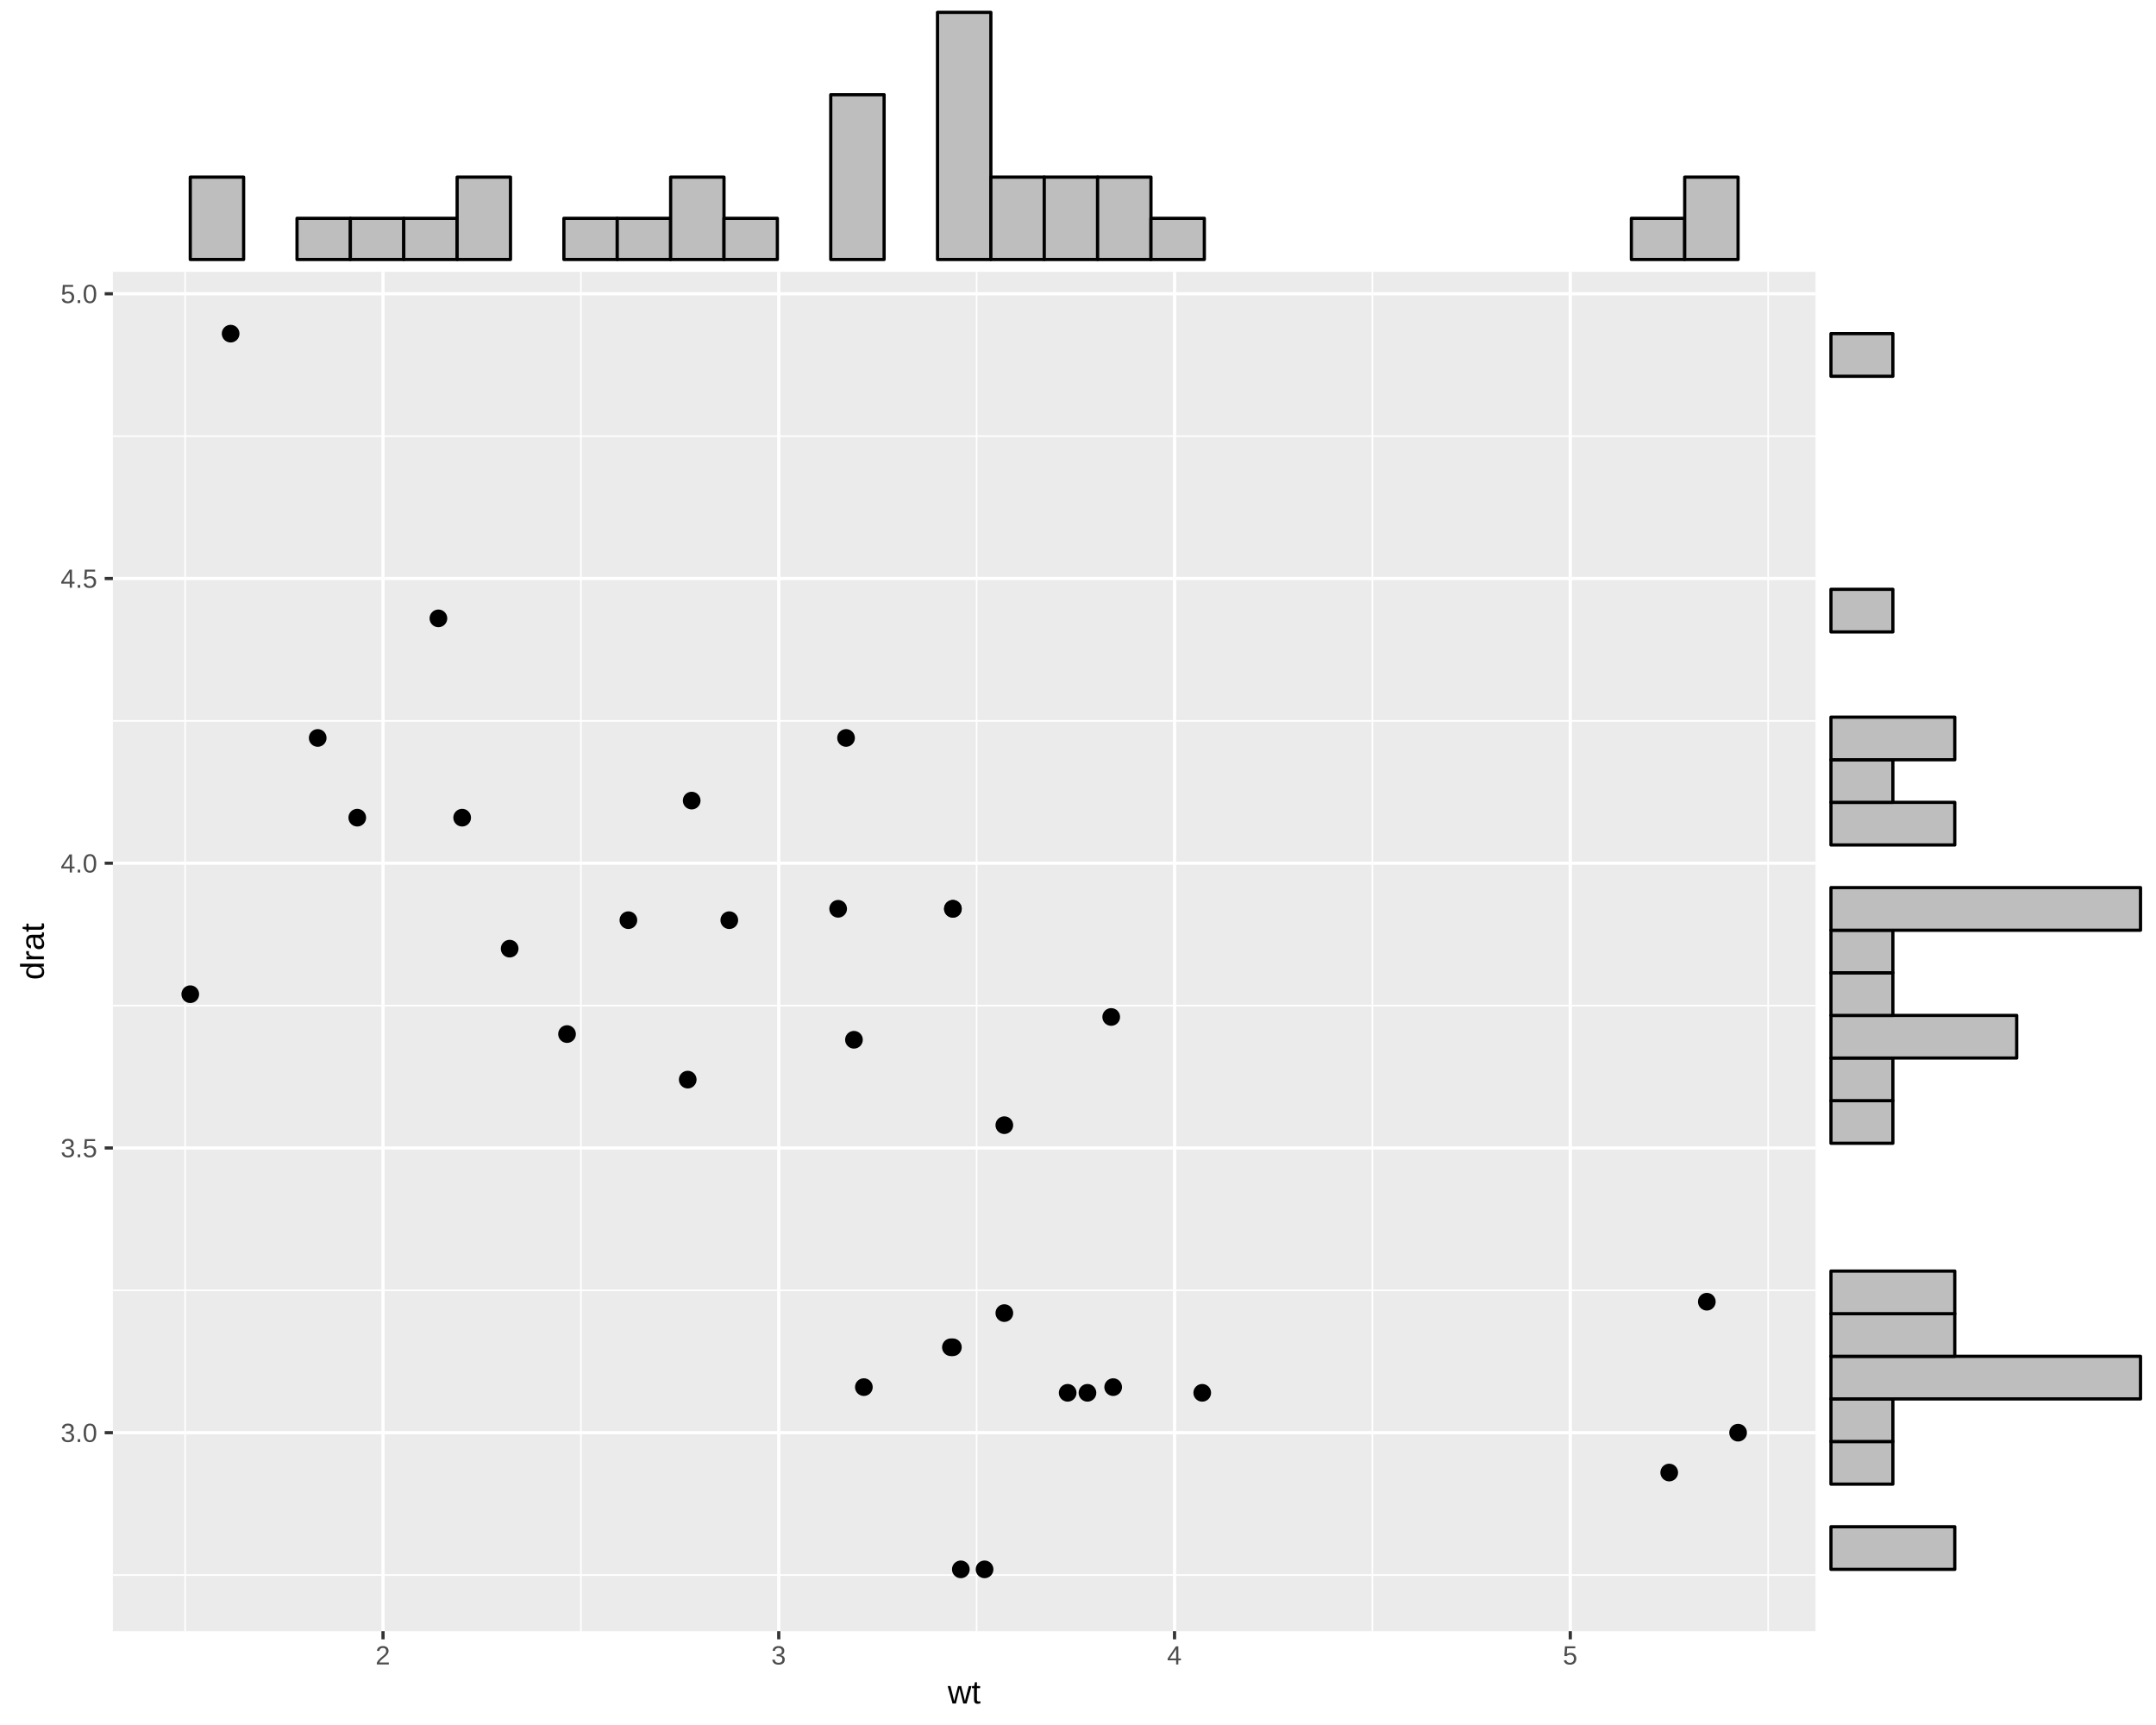
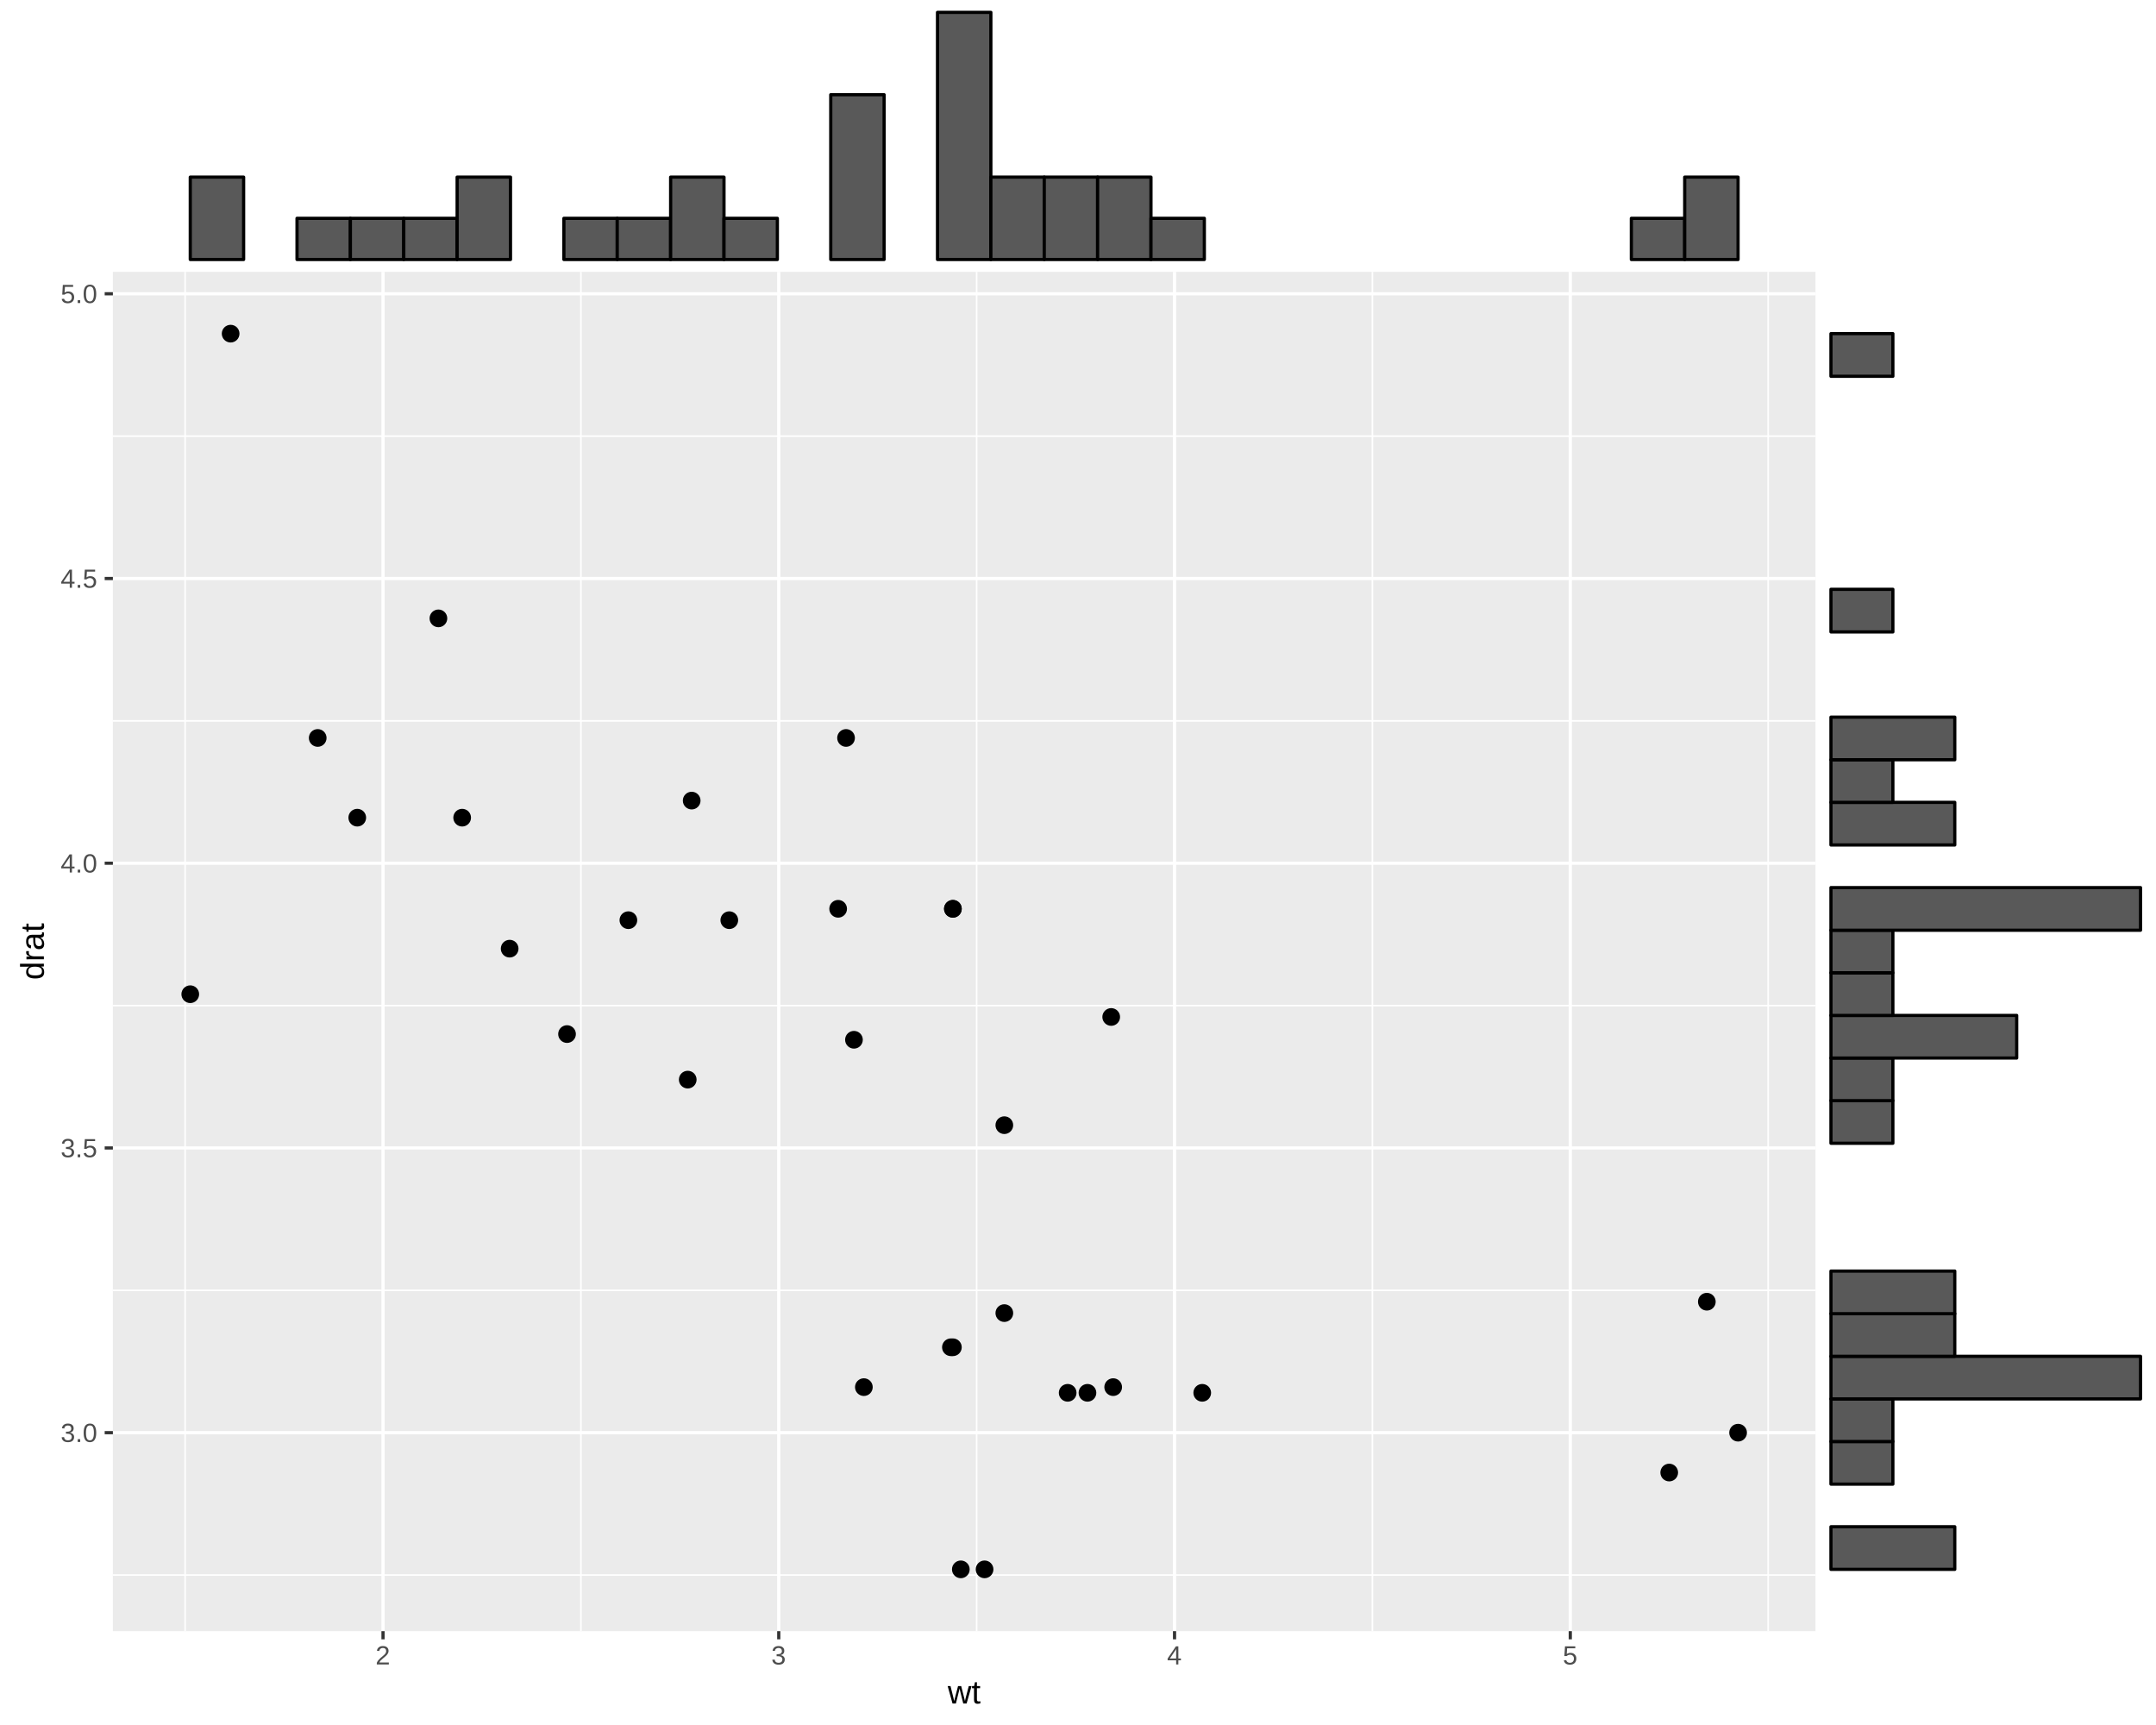
<svg xmlns="http://www.w3.org/2000/svg" viewBox="0 0 720.00 576.00">
  <defs>
    <style type="text/css">
    line, polyline, path, rect, circle {
      fill: none;
      stroke: #000000;
      stroke-linecap: round;
      stroke-linejoin: round;
      stroke-miterlimit: 10.00;
    }
  </style>
  </defs>
  <rect width="100%" height="100%" style="stroke: none; fill: #FFFFFF;" />
  <defs>
    <clipPath id="cpMHw2MDYuMjgzfDU3Nnw5MC43NzY0">
      <rect x="0.00" y="90.78" width="606.28" height="485.22" />
    </clipPath>
  </defs>
  <rect x="-0.00" y="90.78" width="606.28" height="485.22" style="stroke-width: 1.07; stroke: #FFFFFF; fill: #FFFFFF;" clip-path="url(#cpMHw2MDYuMjgzfDU3Nnw5MC43NzY0)" />
  <defs>
    <clipPath id="cpMHw3MjB8NTc2fDA=">
      <rect x="0.00" y="0.00" width="720.00" height="576.00" />
    </clipPath>
  </defs>
  <defs>
    <clipPath id="cpMzcuNjk2M3w2MDYuMjgzfDU0NC42NTl8OTAuNzc2NA==">
      <rect x="37.70" y="90.78" width="568.59" height="453.88" />
    </clipPath>
  </defs>
  <rect x="37.70" y="90.78" width="568.59" height="453.88" style="stroke-width: 1.07; stroke: none; fill: #EBEBEB;" clip-path="url(#cpMzcuNjk2M3w2MDYuMjgzfDU0NC42NTl8OTAuNzc2NA==)" />
  <polyline points="37.70,525.93 606.28,525.93 " style="stroke-width: 0.53; stroke: #FFFFFF; stroke-linecap: butt;" clip-path="url(#cpMzcuNjk2M3w2MDYuMjgzfDU0NC42NTl8OTAuNzc2NA==)" />
  <polyline points="37.70,430.86 606.28,430.86 " style="stroke-width: 0.53; stroke: #FFFFFF; stroke-linecap: butt;" clip-path="url(#cpMzcuNjk2M3w2MDYuMjgzfDU0NC42NTl8OTAuNzc2NA==)" />
  <polyline points="37.70,335.78 606.28,335.78 " style="stroke-width: 0.53; stroke: #FFFFFF; stroke-linecap: butt;" clip-path="url(#cpMzcuNjk2M3w2MDYuMjgzfDU0NC42NTl8OTAuNzc2NA==)" />
  <polyline points="37.70,240.71 606.28,240.71 " style="stroke-width: 0.53; stroke: #FFFFFF; stroke-linecap: butt;" clip-path="url(#cpMzcuNjk2M3w2MDYuMjgzfDU0NC42NTl8OTAuNzc2NA==)" />
  <polyline points="37.70,145.63 606.28,145.63 " style="stroke-width: 0.53; stroke: #FFFFFF; stroke-linecap: butt;" clip-path="url(#cpMzcuNjk2M3w2MDYuMjgzfDU0NC42NTl8OTAuNzc2NA==)" />
  <polyline points="61.82,544.66 61.82,90.78 " style="stroke-width: 0.53; stroke: #FFFFFF; stroke-linecap: butt;" clip-path="url(#cpMzcuNjk2M3w2MDYuMjgzfDU0NC42NTl8OTAuNzc2NA==)" />
  <polyline points="193.99,544.66 193.99,90.78 " style="stroke-width: 0.53; stroke: #FFFFFF; stroke-linecap: butt;" clip-path="url(#cpMzcuNjk2M3w2MDYuMjgzfDU0NC42NTl8OTAuNzc2NA==)" />
  <polyline points="326.15,544.66 326.15,90.78 " style="stroke-width: 0.53; stroke: #FFFFFF; stroke-linecap: butt;" clip-path="url(#cpMzcuNjk2M3w2MDYuMjgzfDU0NC42NTl8OTAuNzc2NA==)" />
  <polyline points="458.32,544.66 458.32,90.78 " style="stroke-width: 0.53; stroke: #FFFFFF; stroke-linecap: butt;" clip-path="url(#cpMzcuNjk2M3w2MDYuMjgzfDU0NC42NTl8OTAuNzc2NA==)" />
  <polyline points="590.48,544.66 590.48,90.78 " style="stroke-width: 0.53; stroke: #FFFFFF; stroke-linecap: butt;" clip-path="url(#cpMzcuNjk2M3w2MDYuMjgzfDU0NC42NTl8OTAuNzc2NA==)" />
  <polyline points="37.70,478.39 606.28,478.39 " style="stroke-width: 1.07; stroke: #FFFFFF; stroke-linecap: butt;" clip-path="url(#cpMzcuNjk2M3w2MDYuMjgzfDU0NC42NTl8OTAuNzc2NA==)" />
  <polyline points="37.70,383.32 606.28,383.32 " style="stroke-width: 1.07; stroke: #FFFFFF; stroke-linecap: butt;" clip-path="url(#cpMzcuNjk2M3w2MDYuMjgzfDU0NC42NTl8OTAuNzc2NA==)" />
  <polyline points="37.70,288.24 606.28,288.24 " style="stroke-width: 1.07; stroke: #FFFFFF; stroke-linecap: butt;" clip-path="url(#cpMzcuNjk2M3w2MDYuMjgzfDU0NC42NTl8OTAuNzc2NA==)" />
  <polyline points="37.70,193.17 606.28,193.17 " style="stroke-width: 1.07; stroke: #FFFFFF; stroke-linecap: butt;" clip-path="url(#cpMzcuNjk2M3w2MDYuMjgzfDU0NC42NTl8OTAuNzc2NA==)" />
  <polyline points="37.70,98.10 606.28,98.10 " style="stroke-width: 1.07; stroke: #FFFFFF; stroke-linecap: butt;" clip-path="url(#cpMzcuNjk2M3w2MDYuMjgzfDU0NC42NTl8OTAuNzc2NA==)" />
  <polyline points="127.91,544.66 127.91,90.78 " style="stroke-width: 1.07; stroke: #FFFFFF; stroke-linecap: butt;" clip-path="url(#cpMzcuNjk2M3w2MDYuMjgzfDU0NC42NTl8OTAuNzc2NA==)" />
  <polyline points="260.07,544.66 260.07,90.78 " style="stroke-width: 1.07; stroke: #FFFFFF; stroke-linecap: butt;" clip-path="url(#cpMzcuNjk2M3w2MDYuMjgzfDU0NC42NTl8OTAuNzc2NA==)" />
  <polyline points="392.24,544.66 392.24,90.78 " style="stroke-width: 1.07; stroke: #FFFFFF; stroke-linecap: butt;" clip-path="url(#cpMzcuNjk2M3w2MDYuMjgzfDU0NC42NTl8OTAuNzc2NA==)" />
  <polyline points="524.40,544.66 524.40,90.78 " style="stroke-width: 1.07; stroke: #FFFFFF; stroke-linecap: butt;" clip-path="url(#cpMzcuNjk2M3w2MDYuMjgzfDU0NC42NTl8OTAuNzc2NA==)" />
  <circle cx="209.85" cy="307.26" r="1.95pt" style="stroke-width: 0.71; fill: #000000;" clip-path="url(#cpMzcuNjk2M3w2MDYuMjgzfDU0NC42NTl8OTAuNzc2NA==)" />
  <circle cx="243.55" cy="307.26" r="1.95pt" style="stroke-width: 0.71; fill: #000000;" clip-path="url(#cpMzcuNjk2M3w2MDYuMjgzfDU0NC42NTl8OTAuNzc2NA==)" />
  <circle cx="170.20" cy="316.77" r="1.95pt" style="stroke-width: 0.71; fill: #000000;" clip-path="url(#cpMzcuNjk2M3w2MDYuMjgzfDU0NC42NTl8OTAuNzc2NA==)" />
  <circle cx="288.49" cy="463.18" r="1.95pt" style="stroke-width: 0.71; fill: #000000;" clip-path="url(#cpMzcuNjk2M3w2MDYuMjgzfDU0NC42NTl8OTAuNzc2NA==)" />
  <circle cx="318.22" cy="449.87" r="1.95pt" style="stroke-width: 0.71; fill: #000000;" clip-path="url(#cpMzcuNjk2M3w2MDYuMjgzfDU0NC42NTl8OTAuNzc2NA==)" />
  <circle cx="320.87" cy="524.03" r="1.95pt" style="stroke-width: 0.71; fill: #000000;" clip-path="url(#cpMzcuNjk2M3w2MDYuMjgzfDU0NC42NTl8OTAuNzc2NA==)" />
  <circle cx="335.40" cy="438.46" r="1.95pt" style="stroke-width: 0.71; fill: #000000;" clip-path="url(#cpMzcuNjk2M3w2MDYuMjgzfDU0NC42NTl8OTAuNzc2NA==)" />
  <circle cx="285.18" cy="347.19" r="1.95pt" style="stroke-width: 0.71; fill: #000000;" clip-path="url(#cpMzcuNjk2M3w2MDYuMjgzfDU0NC42NTl8OTAuNzc2NA==)" />
  <circle cx="279.90" cy="303.46" r="1.95pt" style="stroke-width: 0.71; fill: #000000;" clip-path="url(#cpMzcuNjk2M3w2MDYuMjgzfDU0NC42NTl8OTAuNzc2NA==)" />
  <circle cx="318.22" cy="303.46" r="1.95pt" style="stroke-width: 0.71; fill: #000000;" clip-path="url(#cpMzcuNjk2M3w2MDYuMjgzfDU0NC42NTl8OTAuNzc2NA==)" />
  <circle cx="318.22" cy="303.46" r="1.95pt" style="stroke-width: 0.71; fill: #000000;" clip-path="url(#cpMzcuNjk2M3w2MDYuMjgzfDU0NC42NTl8OTAuNzc2NA==)" />
  <circle cx="401.49" cy="465.08" r="1.95pt" style="stroke-width: 0.71; fill: #000000;" clip-path="url(#cpMzcuNjk2M3w2MDYuMjgzfDU0NC42NTl8OTAuNzc2NA==)" />
  <circle cx="356.55" cy="465.08" r="1.95pt" style="stroke-width: 0.71; fill: #000000;" clip-path="url(#cpMzcuNjk2M3w2MDYuMjgzfDU0NC42NTl8OTAuNzc2NA==)" />
  <circle cx="363.16" cy="465.08" r="1.95pt" style="stroke-width: 0.71; fill: #000000;" clip-path="url(#cpMzcuNjk2M3w2MDYuMjgzfDU0NC42NTl8OTAuNzc2NA==)" />
  <circle cx="557.44" cy="491.70" r="1.95pt" style="stroke-width: 0.71; fill: #000000;" clip-path="url(#cpMzcuNjk2M3w2MDYuMjgzfDU0NC42NTl8OTAuNzc2NA==)" />
  <circle cx="580.44" cy="478.39" r="1.95pt" style="stroke-width: 0.71; fill: #000000;" clip-path="url(#cpMzcuNjk2M3w2MDYuMjgzfDU0NC42NTl8OTAuNzc2NA==)" />
  <circle cx="570.00" cy="434.66" r="1.95pt" style="stroke-width: 0.71; fill: #000000;" clip-path="url(#cpMzcuNjk2M3w2MDYuMjgzfDU0NC42NTl8OTAuNzc2NA==)" />
  <circle cx="154.34" cy="273.03" r="1.95pt" style="stroke-width: 0.71; fill: #000000;" clip-path="url(#cpMzcuNjk2M3w2MDYuMjgzfDU0NC42NTl8OTAuNzc2NA==)" />
  <circle cx="77.02" cy="111.41" r="1.95pt" style="stroke-width: 0.71; fill: #000000;" clip-path="url(#cpMzcuNjk2M3w2MDYuMjgzfDU0NC42NTl8OTAuNzc2NA==)" />
  <circle cx="106.10" cy="246.41" r="1.95pt" style="stroke-width: 0.71; fill: #000000;" clip-path="url(#cpMzcuNjk2M3w2MDYuMjgzfDU0NC42NTl8OTAuNzc2NA==)" />
  <circle cx="189.36" cy="345.29" r="1.95pt" style="stroke-width: 0.71; fill: #000000;" clip-path="url(#cpMzcuNjk2M3w2MDYuMjgzfDU0NC42NTl8OTAuNzc2NA==)" />
  <circle cx="328.80" cy="524.03" r="1.95pt" style="stroke-width: 0.71; fill: #000000;" clip-path="url(#cpMzcuNjk2M3w2MDYuMjgzfDU0NC42NTl8OTAuNzc2NA==)" />
  <circle cx="317.56" cy="449.87" r="1.95pt" style="stroke-width: 0.71; fill: #000000;" clip-path="url(#cpMzcuNjk2M3w2MDYuMjgzfDU0NC42NTl8OTAuNzc2NA==)" />
  <circle cx="371.09" cy="339.58" r="1.95pt" style="stroke-width: 0.71; fill: #000000;" clip-path="url(#cpMzcuNjk2M3w2MDYuMjgzfDU0NC42NTl8OTAuNzc2NA==)" />
  <circle cx="371.75" cy="463.18" r="1.95pt" style="stroke-width: 0.71; fill: #000000;" clip-path="url(#cpMzcuNjk2M3w2MDYuMjgzfDU0NC42NTl8OTAuNzc2NA==)" />
  <circle cx="119.31" cy="273.03" r="1.95pt" style="stroke-width: 0.71; fill: #000000;" clip-path="url(#cpMzcuNjk2M3w2MDYuMjgzfDU0NC42NTl8OTAuNzc2NA==)" />
  <circle cx="146.41" cy="206.48" r="1.95pt" style="stroke-width: 0.71; fill: #000000;" clip-path="url(#cpMzcuNjk2M3w2MDYuMjgzfDU0NC42NTl8OTAuNzc2NA==)" />
  <circle cx="63.54" cy="331.98" r="1.95pt" style="stroke-width: 0.71; fill: #000000;" clip-path="url(#cpMzcuNjk2M3w2MDYuMjgzfDU0NC42NTl8OTAuNzc2NA==)" />
  <circle cx="282.54" cy="246.41" r="1.95pt" style="stroke-width: 0.71; fill: #000000;" clip-path="url(#cpMzcuNjk2M3w2MDYuMjgzfDU0NC42NTl8OTAuNzc2NA==)" />
  <circle cx="229.67" cy="360.50" r="1.95pt" style="stroke-width: 0.71; fill: #000000;" clip-path="url(#cpMzcuNjk2M3w2MDYuMjgzfDU0NC42NTl8OTAuNzc2NA==)" />
  <circle cx="335.40" cy="375.71" r="1.95pt" style="stroke-width: 0.71; fill: #000000;" clip-path="url(#cpMzcuNjk2M3w2MDYuMjgzfDU0NC42NTl8OTAuNzc2NA==)" />
  <circle cx="230.99" cy="267.33" r="1.95pt" style="stroke-width: 0.71; fill: #000000;" clip-path="url(#cpMzcuNjk2M3w2MDYuMjgzfDU0NC42NTl8OTAuNzc2NA==)" />
  <defs>
    <clipPath id="cpMHw3MjB8NTc2fDA=">
      <rect x="0.00" y="0.00" width="720.00" height="576.00" />
    </clipPath>
  </defs>
  <g clip-path="url(#cpMHw3MjB8NTc2fDA=)">
    <text x="20.25" y="481.49" style="font-size: 8.80px; fill: #4D4D4D; font-family: Liberation Sans;" textLength="12.51px" lengthAdjust="spacingAndGlyphs">3.0</text>
  </g>
  <g clip-path="url(#cpMHw3MjB8NTc2fDA=)">
    <text x="20.25" y="386.41" style="font-size: 8.80px; fill: #4D4D4D; font-family: Liberation Sans;" textLength="12.51px" lengthAdjust="spacingAndGlyphs">3.5</text>
  </g>
  <g clip-path="url(#cpMHw3MjB8NTc2fDA=)">
    <text x="20.25" y="291.34" style="font-size: 8.80px; fill: #4D4D4D; font-family: Liberation Sans;" textLength="12.51px" lengthAdjust="spacingAndGlyphs">4.0</text>
  </g>
  <g clip-path="url(#cpMHw3MjB8NTc2fDA=)">
    <text x="20.25" y="196.26" style="font-size: 8.80px; fill: #4D4D4D; font-family: Liberation Sans;" textLength="12.51px" lengthAdjust="spacingAndGlyphs">4.5</text>
  </g>
  <g clip-path="url(#cpMHw3MjB8NTc2fDA=)">
    <text x="20.25" y="101.19" style="font-size: 8.80px; fill: #4D4D4D; font-family: Liberation Sans;" textLength="12.51px" lengthAdjust="spacingAndGlyphs">5.0</text>
  </g>
  <polyline points="34.96,478.39 37.70,478.39 " style="stroke-width: 1.07; stroke: #333333; stroke-linecap: butt;" clip-path="url(#cpMHw3MjB8NTc2fDA=)" />
  <polyline points="34.96,383.32 37.70,383.32 " style="stroke-width: 1.07; stroke: #333333; stroke-linecap: butt;" clip-path="url(#cpMHw3MjB8NTc2fDA=)" />
  <polyline points="34.96,288.24 37.70,288.24 " style="stroke-width: 1.07; stroke: #333333; stroke-linecap: butt;" clip-path="url(#cpMHw3MjB8NTc2fDA=)" />
  <polyline points="34.96,193.17 37.70,193.17 " style="stroke-width: 1.07; stroke: #333333; stroke-linecap: butt;" clip-path="url(#cpMHw3MjB8NTc2fDA=)" />
  <polyline points="34.96,98.10 37.70,98.10 " style="stroke-width: 1.07; stroke: #333333; stroke-linecap: butt;" clip-path="url(#cpMHw3MjB8NTc2fDA=)" />
  <polyline points="127.91,547.40 127.91,544.66 " style="stroke-width: 1.07; stroke: #333333; stroke-linecap: butt;" clip-path="url(#cpMHw3MjB8NTc2fDA=)" />
  <polyline points="260.07,547.40 260.07,544.66 " style="stroke-width: 1.07; stroke: #333333; stroke-linecap: butt;" clip-path="url(#cpMHw3MjB8NTc2fDA=)" />
  <polyline points="392.24,547.40 392.24,544.66 " style="stroke-width: 1.07; stroke: #333333; stroke-linecap: butt;" clip-path="url(#cpMHw3MjB8NTc2fDA=)" />
  <polyline points="524.40,547.40 524.40,544.66 " style="stroke-width: 1.07; stroke: #333333; stroke-linecap: butt;" clip-path="url(#cpMHw3MjB8NTc2fDA=)" />
  <g clip-path="url(#cpMHw3MjB8NTc2fDA=)">
    <text x="125.40" y="555.78" style="font-size: 8.80px; fill: #4D4D4D; font-family: Liberation Sans;" textLength="5.01px" lengthAdjust="spacingAndGlyphs">2</text>
  </g>
  <g clip-path="url(#cpMHw3MjB8NTc2fDA=)">
    <text x="257.57" y="555.78" style="font-size: 8.80px; fill: #4D4D4D; font-family: Liberation Sans;" textLength="5.01px" lengthAdjust="spacingAndGlyphs">3</text>
  </g>
  <g clip-path="url(#cpMHw3MjB8NTc2fDA=)">
    <text x="389.73" y="555.78" style="font-size: 8.80px; fill: #4D4D4D; font-family: Liberation Sans;" textLength="5.01px" lengthAdjust="spacingAndGlyphs">4</text>
  </g>
  <g clip-path="url(#cpMHw3MjB8NTc2fDA=)">
    <text x="521.90" y="555.78" style="font-size: 8.80px; fill: #4D4D4D; font-family: Liberation Sans;" textLength="5.01px" lengthAdjust="spacingAndGlyphs">5</text>
  </g>
  <g clip-path="url(#cpMHw3MjB8NTc2fDA=)">
    <text x="316.49" y="568.82" style="font-size: 11.00px; font-family: Liberation Sans;" textLength="11.00px" lengthAdjust="spacingAndGlyphs">wt</text>
  </g>
  <g clip-path="url(#cpMHw3MjB8NTc2fDA=)">
    <text transform="translate(14.65,327.19) rotate(-90)" style="font-size: 11.00px; font-family: Liberation Sans;" textLength="18.95px" lengthAdjust="spacingAndGlyphs">drat</text>
  </g>
  <defs>
    <clipPath id="cpMzcuNjk2M3w2MDYuMjgzfDkwLjc3NjR8MA==">
      <rect x="37.70" y="0.00" width="568.59" height="90.78" />
    </clipPath>
  </defs>
-   <rect x="63.54" y="59.14" width="17.82" height="27.51" style="stroke-width: 1.07; stroke-linecap: butt; fill: #BEBEBE;" clip-path="url(#cpMzcuNjk2M3w2MDYuMjgzfDkwLjc3NjR8MA==)" />
-   <rect x="81.37" y="86.65" width="17.82" height="0.00" style="stroke-width: 1.07; stroke-linecap: butt; fill: #BEBEBE;" clip-path="url(#cpMzcuNjk2M3w2MDYuMjgzfDkwLjc3NjR8MA==)" />
-   <rect x="99.19" y="72.90" width="17.82" height="13.75" style="stroke-width: 1.07; stroke-linecap: butt; fill: #BEBEBE;" clip-path="url(#cpMzcuNjk2M3w2MDYuMjgzfDkwLjc3NjR8MA==)" />
-   <rect x="117.01" y="72.90" width="17.82" height="13.75" style="stroke-width: 1.07; stroke-linecap: butt; fill: #BEBEBE;" clip-path="url(#cpMzcuNjk2M3w2MDYuMjgzfDkwLjc3NjR8MA==)" />
-   <rect x="134.84" y="72.90" width="17.82" height="13.75" style="stroke-width: 1.07; stroke-linecap: butt; fill: #BEBEBE;" clip-path="url(#cpMzcuNjk2M3w2MDYuMjgzfDkwLjc3NjR8MA==)" />
-   <rect x="152.66" y="59.14" width="17.82" height="27.51" style="stroke-width: 1.07; stroke-linecap: butt; fill: #BEBEBE;" clip-path="url(#cpMzcuNjk2M3w2MDYuMjgzfDkwLjc3NjR8MA==)" />
-   <rect x="170.49" y="86.65" width="17.82" height="0.00" style="stroke-width: 1.07; stroke-linecap: butt; fill: #BEBEBE;" clip-path="url(#cpMzcuNjk2M3w2MDYuMjgzfDkwLjc3NjR8MA==)" />
-   <rect x="188.31" y="72.90" width="17.82" height="13.75" style="stroke-width: 1.07; stroke-linecap: butt; fill: #BEBEBE;" clip-path="url(#cpMzcuNjk2M3w2MDYuMjgzfDkwLjc3NjR8MA==)" />
-   <rect x="206.13" y="72.90" width="17.82" height="13.75" style="stroke-width: 1.07; stroke-linecap: butt; fill: #BEBEBE;" clip-path="url(#cpMzcuNjk2M3w2MDYuMjgzfDkwLjc3NjR8MA==)" />
-   <rect x="223.96" y="59.14" width="17.82" height="27.51" style="stroke-width: 1.07; stroke-linecap: butt; fill: #BEBEBE;" clip-path="url(#cpMzcuNjk2M3w2MDYuMjgzfDkwLjc3NjR8MA==)" />
-   <rect x="241.78" y="72.90" width="17.82" height="13.75" style="stroke-width: 1.07; stroke-linecap: butt; fill: #BEBEBE;" clip-path="url(#cpMzcuNjk2M3w2MDYuMjgzfDkwLjc3NjR8MA==)" />
-   <rect x="259.61" y="86.65" width="17.82" height="0.00" style="stroke-width: 1.07; stroke-linecap: butt; fill: #BEBEBE;" clip-path="url(#cpMzcuNjk2M3w2MDYuMjgzfDkwLjc3NjR8MA==)" />
-   <rect x="277.43" y="31.63" width="17.82" height="55.02" style="stroke-width: 1.07; stroke-linecap: butt; fill: #BEBEBE;" clip-path="url(#cpMzcuNjk2M3w2MDYuMjgzfDkwLjc3NjR8MA==)" />
-   <rect x="295.25" y="86.65" width="17.82" height="0.00" style="stroke-width: 1.07; stroke-linecap: butt; fill: #BEBEBE;" clip-path="url(#cpMzcuNjk2M3w2MDYuMjgzfDkwLjc3NjR8MA==)" />
-   <rect x="313.08" y="4.13" width="17.82" height="82.52" style="stroke-width: 1.07; stroke-linecap: butt; fill: #BEBEBE;" clip-path="url(#cpMzcuNjk2M3w2MDYuMjgzfDkwLjc3NjR8MA==)" />
-   <rect x="330.90" y="59.14" width="17.82" height="27.51" style="stroke-width: 1.07; stroke-linecap: butt; fill: #BEBEBE;" clip-path="url(#cpMzcuNjk2M3w2MDYuMjgzfDkwLjc3NjR8MA==)" />
-   <rect x="348.73" y="59.14" width="17.82" height="27.51" style="stroke-width: 1.07; stroke-linecap: butt; fill: #BEBEBE;" clip-path="url(#cpMzcuNjk2M3w2MDYuMjgzfDkwLjc3NjR8MA==)" />
-   <rect x="366.55" y="59.14" width="17.82" height="27.51" style="stroke-width: 1.07; stroke-linecap: butt; fill: #BEBEBE;" clip-path="url(#cpMzcuNjk2M3w2MDYuMjgzfDkwLjc3NjR8MA==)" />
-   <rect x="384.37" y="72.90" width="17.82" height="13.75" style="stroke-width: 1.07; stroke-linecap: butt; fill: #BEBEBE;" clip-path="url(#cpMzcuNjk2M3w2MDYuMjgzfDkwLjc3NjR8MA==)" />
-   <rect x="402.20" y="86.65" width="17.82" height="0.00" style="stroke-width: 1.07; stroke-linecap: butt; fill: #BEBEBE;" clip-path="url(#cpMzcuNjk2M3w2MDYuMjgzfDkwLjc3NjR8MA==)" />
-   <rect x="420.02" y="86.65" width="17.82" height="0.00" style="stroke-width: 1.07; stroke-linecap: butt; fill: #BEBEBE;" clip-path="url(#cpMzcuNjk2M3w2MDYuMjgzfDkwLjc3NjR8MA==)" />
-   <rect x="437.85" y="86.65" width="17.82" height="0.00" style="stroke-width: 1.07; stroke-linecap: butt; fill: #BEBEBE;" clip-path="url(#cpMzcuNjk2M3w2MDYuMjgzfDkwLjc3NjR8MA==)" />
-   <rect x="455.67" y="86.65" width="17.82" height="0.00" style="stroke-width: 1.07; stroke-linecap: butt; fill: #BEBEBE;" clip-path="url(#cpMzcuNjk2M3w2MDYuMjgzfDkwLjc3NjR8MA==)" />
-   <rect x="473.49" y="86.65" width="17.82" height="0.00" style="stroke-width: 1.07; stroke-linecap: butt; fill: #BEBEBE;" clip-path="url(#cpMzcuNjk2M3w2MDYuMjgzfDkwLjc3NjR8MA==)" />
-   <rect x="491.32" y="86.65" width="17.82" height="0.00" style="stroke-width: 1.07; stroke-linecap: butt; fill: #BEBEBE;" clip-path="url(#cpMzcuNjk2M3w2MDYuMjgzfDkwLjc3NjR8MA==)" />
-   <rect x="509.14" y="86.65" width="17.82" height="0.00" style="stroke-width: 1.07; stroke-linecap: butt; fill: #BEBEBE;" clip-path="url(#cpMzcuNjk2M3w2MDYuMjgzfDkwLjc3NjR8MA==)" />
-   <rect x="526.97" y="86.65" width="17.82" height="0.00" style="stroke-width: 1.07; stroke-linecap: butt; fill: #BEBEBE;" clip-path="url(#cpMzcuNjk2M3w2MDYuMjgzfDkwLjc3NjR8MA==)" />
-   <rect x="544.79" y="72.90" width="17.82" height="13.75" style="stroke-width: 1.07; stroke-linecap: butt; fill: #BEBEBE;" clip-path="url(#cpMzcuNjk2M3w2MDYuMjgzfDkwLjc3NjR8MA==)" />
-   <rect x="562.61" y="59.14" width="17.82" height="27.51" style="stroke-width: 1.07; stroke-linecap: butt; fill: #BEBEBE;" clip-path="url(#cpMzcuNjk2M3w2MDYuMjgzfDkwLjc3NjR8MA==)" />
+   <rect x="63.54" y="59.14" width="17.82" height="27.51" style="stroke-width: 1.07; stroke-linecap: butt; fill: #595959;" clip-path="url(#cpMzcuNjk2M3w2MDYuMjgzfDkwLjc3NjR8MA==)" />
+   <rect x="81.37" y="86.65" width="17.82" height="0.00" style="stroke-width: 1.07; stroke-linecap: butt; fill: #595959;" clip-path="url(#cpMzcuNjk2M3w2MDYuMjgzfDkwLjc3NjR8MA==)" />
+   <rect x="99.19" y="72.90" width="17.82" height="13.75" style="stroke-width: 1.07; stroke-linecap: butt; fill: #595959;" clip-path="url(#cpMzcuNjk2M3w2MDYuMjgzfDkwLjc3NjR8MA==)" />
+   <rect x="117.01" y="72.90" width="17.82" height="13.75" style="stroke-width: 1.07; stroke-linecap: butt; fill: #595959;" clip-path="url(#cpMzcuNjk2M3w2MDYuMjgzfDkwLjc3NjR8MA==)" />
+   <rect x="134.84" y="72.90" width="17.82" height="13.75" style="stroke-width: 1.07; stroke-linecap: butt; fill: #595959;" clip-path="url(#cpMzcuNjk2M3w2MDYuMjgzfDkwLjc3NjR8MA==)" />
+   <rect x="152.66" y="59.14" width="17.82" height="27.51" style="stroke-width: 1.07; stroke-linecap: butt; fill: #595959;" clip-path="url(#cpMzcuNjk2M3w2MDYuMjgzfDkwLjc3NjR8MA==)" />
+   <rect x="170.49" y="86.65" width="17.82" height="0.00" style="stroke-width: 1.07; stroke-linecap: butt; fill: #595959;" clip-path="url(#cpMzcuNjk2M3w2MDYuMjgzfDkwLjc3NjR8MA==)" />
+   <rect x="188.31" y="72.90" width="17.82" height="13.75" style="stroke-width: 1.07; stroke-linecap: butt; fill: #595959;" clip-path="url(#cpMzcuNjk2M3w2MDYuMjgzfDkwLjc3NjR8MA==)" />
+   <rect x="206.13" y="72.90" width="17.82" height="13.75" style="stroke-width: 1.07; stroke-linecap: butt; fill: #595959;" clip-path="url(#cpMzcuNjk2M3w2MDYuMjgzfDkwLjc3NjR8MA==)" />
+   <rect x="223.96" y="59.14" width="17.82" height="27.51" style="stroke-width: 1.07; stroke-linecap: butt; fill: #595959;" clip-path="url(#cpMzcuNjk2M3w2MDYuMjgzfDkwLjc3NjR8MA==)" />
+   <rect x="241.78" y="72.90" width="17.82" height="13.75" style="stroke-width: 1.07; stroke-linecap: butt; fill: #595959;" clip-path="url(#cpMzcuNjk2M3w2MDYuMjgzfDkwLjc3NjR8MA==)" />
+   <rect x="259.61" y="86.65" width="17.82" height="0.00" style="stroke-width: 1.07; stroke-linecap: butt; fill: #595959;" clip-path="url(#cpMzcuNjk2M3w2MDYuMjgzfDkwLjc3NjR8MA==)" />
+   <rect x="277.43" y="31.63" width="17.82" height="55.02" style="stroke-width: 1.07; stroke-linecap: butt; fill: #595959;" clip-path="url(#cpMzcuNjk2M3w2MDYuMjgzfDkwLjc3NjR8MA==)" />
+   <rect x="295.25" y="86.65" width="17.82" height="0.00" style="stroke-width: 1.07; stroke-linecap: butt; fill: #595959;" clip-path="url(#cpMzcuNjk2M3w2MDYuMjgzfDkwLjc3NjR8MA==)" />
+   <rect x="313.08" y="4.13" width="17.82" height="82.52" style="stroke-width: 1.07; stroke-linecap: butt; fill: #595959;" clip-path="url(#cpMzcuNjk2M3w2MDYuMjgzfDkwLjc3NjR8MA==)" />
+   <rect x="330.90" y="59.14" width="17.82" height="27.51" style="stroke-width: 1.07; stroke-linecap: butt; fill: #595959;" clip-path="url(#cpMzcuNjk2M3w2MDYuMjgzfDkwLjc3NjR8MA==)" />
+   <rect x="348.73" y="59.14" width="17.82" height="27.51" style="stroke-width: 1.07; stroke-linecap: butt; fill: #595959;" clip-path="url(#cpMzcuNjk2M3w2MDYuMjgzfDkwLjc3NjR8MA==)" />
+   <rect x="366.55" y="59.14" width="17.82" height="27.51" style="stroke-width: 1.07; stroke-linecap: butt; fill: #595959;" clip-path="url(#cpMzcuNjk2M3w2MDYuMjgzfDkwLjc3NjR8MA==)" />
+   <rect x="384.37" y="72.90" width="17.82" height="13.75" style="stroke-width: 1.07; stroke-linecap: butt; fill: #595959;" clip-path="url(#cpMzcuNjk2M3w2MDYuMjgzfDkwLjc3NjR8MA==)" />
+   <rect x="402.20" y="86.65" width="17.82" height="0.00" style="stroke-width: 1.07; stroke-linecap: butt; fill: #595959;" clip-path="url(#cpMzcuNjk2M3w2MDYuMjgzfDkwLjc3NjR8MA==)" />
+   <rect x="420.02" y="86.65" width="17.82" height="0.00" style="stroke-width: 1.07; stroke-linecap: butt; fill: #595959;" clip-path="url(#cpMzcuNjk2M3w2MDYuMjgzfDkwLjc3NjR8MA==)" />
+   <rect x="437.85" y="86.65" width="17.82" height="0.00" style="stroke-width: 1.07; stroke-linecap: butt; fill: #595959;" clip-path="url(#cpMzcuNjk2M3w2MDYuMjgzfDkwLjc3NjR8MA==)" />
+   <rect x="455.67" y="86.65" width="17.82" height="0.00" style="stroke-width: 1.07; stroke-linecap: butt; fill: #595959;" clip-path="url(#cpMzcuNjk2M3w2MDYuMjgzfDkwLjc3NjR8MA==)" />
+   <rect x="473.49" y="86.65" width="17.82" height="0.00" style="stroke-width: 1.07; stroke-linecap: butt; fill: #595959;" clip-path="url(#cpMzcuNjk2M3w2MDYuMjgzfDkwLjc3NjR8MA==)" />
+   <rect x="491.32" y="86.65" width="17.82" height="0.00" style="stroke-width: 1.07; stroke-linecap: butt; fill: #595959;" clip-path="url(#cpMzcuNjk2M3w2MDYuMjgzfDkwLjc3NjR8MA==)" />
+   <rect x="509.14" y="86.65" width="17.82" height="0.00" style="stroke-width: 1.07; stroke-linecap: butt; fill: #595959;" clip-path="url(#cpMzcuNjk2M3w2MDYuMjgzfDkwLjc3NjR8MA==)" />
+   <rect x="526.97" y="86.65" width="17.82" height="0.00" style="stroke-width: 1.07; stroke-linecap: butt; fill: #595959;" clip-path="url(#cpMzcuNjk2M3w2MDYuMjgzfDkwLjc3NjR8MA==)" />
+   <rect x="544.79" y="72.90" width="17.82" height="13.75" style="stroke-width: 1.07; stroke-linecap: butt; fill: #595959;" clip-path="url(#cpMzcuNjk2M3w2MDYuMjgzfDkwLjc3NjR8MA==)" />
+   <rect x="562.61" y="59.14" width="17.82" height="27.51" style="stroke-width: 1.07; stroke-linecap: butt; fill: #595959;" clip-path="url(#cpMzcuNjk2M3w2MDYuMjgzfDkwLjc3NjR8MA==)" />
  <defs>
    <clipPath id="cpMHw3MjB8NTc2fDA=">
      <rect x="0.00" y="0.00" width="720.00" height="576.00" />
    </clipPath>
  </defs>
  <defs>
    <clipPath id="cpNjA2LjI4M3w3MjB8NTQ0LjY1OXw5MC43NzY0">
      <rect x="606.28" y="90.78" width="113.72" height="453.88" />
    </clipPath>
  </defs>
-   <rect x="611.45" y="509.80" width="41.35" height="14.23" style="stroke-width: 1.07; stroke-linecap: butt; fill: #BEBEBE;" clip-path="url(#cpNjA2LjI4M3w3MjB8NTQ0LjY1OXw5MC43NzY0)" />
-   <rect x="611.45" y="495.57" width="0.00" height="14.23" style="stroke-width: 1.07; stroke-linecap: butt; fill: #BEBEBE;" clip-path="url(#cpNjA2LjI4M3w3MjB8NTQ0LjY1OXw5MC43NzY0)" />
-   <rect x="611.45" y="481.34" width="20.68" height="14.23" style="stroke-width: 1.07; stroke-linecap: butt; fill: #BEBEBE;" clip-path="url(#cpNjA2LjI4M3w3MjB8NTQ0LjY1OXw5MC43NzY0)" />
-   <rect x="611.45" y="467.11" width="20.68" height="14.23" style="stroke-width: 1.07; stroke-linecap: butt; fill: #BEBEBE;" clip-path="url(#cpNjA2LjI4M3w3MjB8NTQ0LjY1OXw5MC43NzY0)" />
-   <rect x="611.45" y="452.89" width="103.38" height="14.23" style="stroke-width: 1.07; stroke-linecap: butt; fill: #BEBEBE;" clip-path="url(#cpNjA2LjI4M3w3MjB8NTQ0LjY1OXw5MC43NzY0)" />
-   <rect x="611.45" y="438.66" width="41.35" height="14.23" style="stroke-width: 1.07; stroke-linecap: butt; fill: #BEBEBE;" clip-path="url(#cpNjA2LjI4M3w3MjB8NTQ0LjY1OXw5MC43NzY0)" />
-   <rect x="611.45" y="424.43" width="41.35" height="14.23" style="stroke-width: 1.07; stroke-linecap: butt; fill: #BEBEBE;" clip-path="url(#cpNjA2LjI4M3w3MjB8NTQ0LjY1OXw5MC43NzY0)" />
-   <rect x="611.45" y="410.20" width="0.00" height="14.23" style="stroke-width: 1.07; stroke-linecap: butt; fill: #BEBEBE;" clip-path="url(#cpNjA2LjI4M3w3MjB8NTQ0LjY1OXw5MC43NzY0)" />
-   <rect x="611.45" y="395.97" width="0.00" height="14.23" style="stroke-width: 1.07; stroke-linecap: butt; fill: #BEBEBE;" clip-path="url(#cpNjA2LjI4M3w3MjB8NTQ0LjY1OXw5MC43NzY0)" />
-   <rect x="611.45" y="381.74" width="0.00" height="14.23" style="stroke-width: 1.07; stroke-linecap: butt; fill: #BEBEBE;" clip-path="url(#cpNjA2LjI4M3w3MjB8NTQ0LjY1OXw5MC43NzY0)" />
-   <rect x="611.45" y="367.52" width="20.68" height="14.23" style="stroke-width: 1.07; stroke-linecap: butt; fill: #BEBEBE;" clip-path="url(#cpNjA2LjI4M3w3MjB8NTQ0LjY1OXw5MC43NzY0)" />
-   <rect x="611.45" y="353.29" width="20.68" height="14.23" style="stroke-width: 1.07; stroke-linecap: butt; fill: #BEBEBE;" clip-path="url(#cpNjA2LjI4M3w3MjB8NTQ0LjY1OXw5MC43NzY0)" />
-   <rect x="611.45" y="339.06" width="62.03" height="14.23" style="stroke-width: 1.07; stroke-linecap: butt; fill: #BEBEBE;" clip-path="url(#cpNjA2LjI4M3w3MjB8NTQ0LjY1OXw5MC43NzY0)" />
-   <rect x="611.45" y="324.83" width="20.68" height="14.23" style="stroke-width: 1.07; stroke-linecap: butt; fill: #BEBEBE;" clip-path="url(#cpNjA2LjI4M3w3MjB8NTQ0LjY1OXw5MC43NzY0)" />
-   <rect x="611.45" y="310.60" width="20.68" height="14.23" style="stroke-width: 1.07; stroke-linecap: butt; fill: #BEBEBE;" clip-path="url(#cpNjA2LjI4M3w3MjB8NTQ0LjY1OXw5MC43NzY0)" />
-   <rect x="611.45" y="296.38" width="103.38" height="14.23" style="stroke-width: 1.07; stroke-linecap: butt; fill: #BEBEBE;" clip-path="url(#cpNjA2LjI4M3w3MjB8NTQ0LjY1OXw5MC43NzY0)" />
-   <rect x="611.45" y="282.15" width="0.00" height="14.23" style="stroke-width: 1.07; stroke-linecap: butt; fill: #BEBEBE;" clip-path="url(#cpNjA2LjI4M3w3MjB8NTQ0LjY1OXw5MC43NzY0)" />
-   <rect x="611.45" y="267.92" width="41.35" height="14.23" style="stroke-width: 1.07; stroke-linecap: butt; fill: #BEBEBE;" clip-path="url(#cpNjA2LjI4M3w3MjB8NTQ0LjY1OXw5MC43NzY0)" />
-   <rect x="611.45" y="253.69" width="20.68" height="14.23" style="stroke-width: 1.07; stroke-linecap: butt; fill: #BEBEBE;" clip-path="url(#cpNjA2LjI4M3w3MjB8NTQ0LjY1OXw5MC43NzY0)" />
-   <rect x="611.45" y="239.46" width="41.35" height="14.23" style="stroke-width: 1.07; stroke-linecap: butt; fill: #BEBEBE;" clip-path="url(#cpNjA2LjI4M3w3MjB8NTQ0LjY1OXw5MC43NzY0)" />
-   <rect x="611.45" y="225.23" width="0.00" height="14.23" style="stroke-width: 1.07; stroke-linecap: butt; fill: #BEBEBE;" clip-path="url(#cpNjA2LjI4M3w3MjB8NTQ0LjY1OXw5MC43NzY0)" />
-   <rect x="611.45" y="211.01" width="0.00" height="14.23" style="stroke-width: 1.07; stroke-linecap: butt; fill: #BEBEBE;" clip-path="url(#cpNjA2LjI4M3w3MjB8NTQ0LjY1OXw5MC43NzY0)" />
-   <rect x="611.45" y="196.78" width="20.68" height="14.23" style="stroke-width: 1.07; stroke-linecap: butt; fill: #BEBEBE;" clip-path="url(#cpNjA2LjI4M3w3MjB8NTQ0LjY1OXw5MC43NzY0)" />
-   <rect x="611.45" y="182.55" width="0.00" height="14.23" style="stroke-width: 1.07; stroke-linecap: butt; fill: #BEBEBE;" clip-path="url(#cpNjA2LjI4M3w3MjB8NTQ0LjY1OXw5MC43NzY0)" />
-   <rect x="611.45" y="168.32" width="0.00" height="14.23" style="stroke-width: 1.07; stroke-linecap: butt; fill: #BEBEBE;" clip-path="url(#cpNjA2LjI4M3w3MjB8NTQ0LjY1OXw5MC43NzY0)" />
-   <rect x="611.45" y="154.09" width="0.00" height="14.23" style="stroke-width: 1.07; stroke-linecap: butt; fill: #BEBEBE;" clip-path="url(#cpNjA2LjI4M3w3MjB8NTQ0LjY1OXw5MC43NzY0)" />
-   <rect x="611.45" y="139.86" width="0.00" height="14.23" style="stroke-width: 1.07; stroke-linecap: butt; fill: #BEBEBE;" clip-path="url(#cpNjA2LjI4M3w3MjB8NTQ0LjY1OXw5MC43NzY0)" />
-   <rect x="611.45" y="125.64" width="0.00" height="14.23" style="stroke-width: 1.07; stroke-linecap: butt; fill: #BEBEBE;" clip-path="url(#cpNjA2LjI4M3w3MjB8NTQ0LjY1OXw5MC43NzY0)" />
-   <rect x="611.45" y="111.41" width="20.68" height="14.23" style="stroke-width: 1.07; stroke-linecap: butt; fill: #BEBEBE;" clip-path="url(#cpNjA2LjI4M3w3MjB8NTQ0LjY1OXw5MC43NzY0)" />
+   <rect x="611.45" y="509.80" width="41.35" height="14.23" style="stroke-width: 1.07; stroke-linecap: butt; fill: #595959;" clip-path="url(#cpNjA2LjI4M3w3MjB8NTQ0LjY1OXw5MC43NzY0)" />
+   <rect x="611.45" y="495.57" width="0.00" height="14.23" style="stroke-width: 1.07; stroke-linecap: butt; fill: #595959;" clip-path="url(#cpNjA2LjI4M3w3MjB8NTQ0LjY1OXw5MC43NzY0)" />
+   <rect x="611.45" y="481.34" width="20.68" height="14.23" style="stroke-width: 1.07; stroke-linecap: butt; fill: #595959;" clip-path="url(#cpNjA2LjI4M3w3MjB8NTQ0LjY1OXw5MC43NzY0)" />
+   <rect x="611.45" y="467.11" width="20.68" height="14.23" style="stroke-width: 1.07; stroke-linecap: butt; fill: #595959;" clip-path="url(#cpNjA2LjI4M3w3MjB8NTQ0LjY1OXw5MC43NzY0)" />
+   <rect x="611.45" y="452.89" width="103.38" height="14.23" style="stroke-width: 1.07; stroke-linecap: butt; fill: #595959;" clip-path="url(#cpNjA2LjI4M3w3MjB8NTQ0LjY1OXw5MC43NzY0)" />
+   <rect x="611.45" y="438.66" width="41.35" height="14.23" style="stroke-width: 1.07; stroke-linecap: butt; fill: #595959;" clip-path="url(#cpNjA2LjI4M3w3MjB8NTQ0LjY1OXw5MC43NzY0)" />
+   <rect x="611.45" y="424.43" width="41.35" height="14.23" style="stroke-width: 1.07; stroke-linecap: butt; fill: #595959;" clip-path="url(#cpNjA2LjI4M3w3MjB8NTQ0LjY1OXw5MC43NzY0)" />
+   <rect x="611.45" y="410.20" width="0.00" height="14.23" style="stroke-width: 1.07; stroke-linecap: butt; fill: #595959;" clip-path="url(#cpNjA2LjI4M3w3MjB8NTQ0LjY1OXw5MC43NzY0)" />
+   <rect x="611.45" y="395.97" width="0.00" height="14.23" style="stroke-width: 1.07; stroke-linecap: butt; fill: #595959;" clip-path="url(#cpNjA2LjI4M3w3MjB8NTQ0LjY1OXw5MC43NzY0)" />
+   <rect x="611.45" y="381.74" width="0.00" height="14.23" style="stroke-width: 1.07; stroke-linecap: butt; fill: #595959;" clip-path="url(#cpNjA2LjI4M3w3MjB8NTQ0LjY1OXw5MC43NzY0)" />
+   <rect x="611.45" y="367.52" width="20.68" height="14.23" style="stroke-width: 1.07; stroke-linecap: butt; fill: #595959;" clip-path="url(#cpNjA2LjI4M3w3MjB8NTQ0LjY1OXw5MC43NzY0)" />
+   <rect x="611.45" y="353.29" width="20.68" height="14.23" style="stroke-width: 1.07; stroke-linecap: butt; fill: #595959;" clip-path="url(#cpNjA2LjI4M3w3MjB8NTQ0LjY1OXw5MC43NzY0)" />
+   <rect x="611.45" y="339.06" width="62.03" height="14.23" style="stroke-width: 1.07; stroke-linecap: butt; fill: #595959;" clip-path="url(#cpNjA2LjI4M3w3MjB8NTQ0LjY1OXw5MC43NzY0)" />
+   <rect x="611.45" y="324.83" width="20.68" height="14.23" style="stroke-width: 1.07; stroke-linecap: butt; fill: #595959;" clip-path="url(#cpNjA2LjI4M3w3MjB8NTQ0LjY1OXw5MC43NzY0)" />
+   <rect x="611.45" y="310.60" width="20.68" height="14.23" style="stroke-width: 1.07; stroke-linecap: butt; fill: #595959;" clip-path="url(#cpNjA2LjI4M3w3MjB8NTQ0LjY1OXw5MC43NzY0)" />
+   <rect x="611.45" y="296.38" width="103.38" height="14.23" style="stroke-width: 1.07; stroke-linecap: butt; fill: #595959;" clip-path="url(#cpNjA2LjI4M3w3MjB8NTQ0LjY1OXw5MC43NzY0)" />
+   <rect x="611.45" y="282.15" width="0.00" height="14.23" style="stroke-width: 1.07; stroke-linecap: butt; fill: #595959;" clip-path="url(#cpNjA2LjI4M3w3MjB8NTQ0LjY1OXw5MC43NzY0)" />
+   <rect x="611.45" y="267.92" width="41.35" height="14.23" style="stroke-width: 1.07; stroke-linecap: butt; fill: #595959;" clip-path="url(#cpNjA2LjI4M3w3MjB8NTQ0LjY1OXw5MC43NzY0)" />
+   <rect x="611.45" y="253.69" width="20.68" height="14.23" style="stroke-width: 1.07; stroke-linecap: butt; fill: #595959;" clip-path="url(#cpNjA2LjI4M3w3MjB8NTQ0LjY1OXw5MC43NzY0)" />
+   <rect x="611.45" y="239.46" width="41.35" height="14.23" style="stroke-width: 1.07; stroke-linecap: butt; fill: #595959;" clip-path="url(#cpNjA2LjI4M3w3MjB8NTQ0LjY1OXw5MC43NzY0)" />
+   <rect x="611.45" y="225.23" width="0.00" height="14.23" style="stroke-width: 1.07; stroke-linecap: butt; fill: #595959;" clip-path="url(#cpNjA2LjI4M3w3MjB8NTQ0LjY1OXw5MC43NzY0)" />
+   <rect x="611.45" y="211.01" width="0.00" height="14.23" style="stroke-width: 1.07; stroke-linecap: butt; fill: #595959;" clip-path="url(#cpNjA2LjI4M3w3MjB8NTQ0LjY1OXw5MC43NzY0)" />
+   <rect x="611.45" y="196.78" width="20.68" height="14.23" style="stroke-width: 1.07; stroke-linecap: butt; fill: #595959;" clip-path="url(#cpNjA2LjI4M3w3MjB8NTQ0LjY1OXw5MC43NzY0)" />
+   <rect x="611.45" y="182.55" width="0.00" height="14.23" style="stroke-width: 1.07; stroke-linecap: butt; fill: #595959;" clip-path="url(#cpNjA2LjI4M3w3MjB8NTQ0LjY1OXw5MC43NzY0)" />
+   <rect x="611.45" y="168.32" width="0.00" height="14.23" style="stroke-width: 1.07; stroke-linecap: butt; fill: #595959;" clip-path="url(#cpNjA2LjI4M3w3MjB8NTQ0LjY1OXw5MC43NzY0)" />
+   <rect x="611.45" y="154.09" width="0.00" height="14.23" style="stroke-width: 1.07; stroke-linecap: butt; fill: #595959;" clip-path="url(#cpNjA2LjI4M3w3MjB8NTQ0LjY1OXw5MC43NzY0)" />
+   <rect x="611.45" y="139.86" width="0.00" height="14.23" style="stroke-width: 1.07; stroke-linecap: butt; fill: #595959;" clip-path="url(#cpNjA2LjI4M3w3MjB8NTQ0LjY1OXw5MC43NzY0)" />
+   <rect x="611.45" y="125.64" width="0.00" height="14.23" style="stroke-width: 1.07; stroke-linecap: butt; fill: #595959;" clip-path="url(#cpNjA2LjI4M3w3MjB8NTQ0LjY1OXw5MC43NzY0)" />
+   <rect x="611.45" y="111.41" width="20.68" height="14.23" style="stroke-width: 1.07; stroke-linecap: butt; fill: #595959;" clip-path="url(#cpNjA2LjI4M3w3MjB8NTQ0LjY1OXw5MC43NzY0)" />
  <defs>
    <clipPath id="cpMHw3MjB8NTc2fDA=">
      <rect x="0.00" y="0.00" width="720.00" height="576.00" />
    </clipPath>
  </defs>
</svg>
